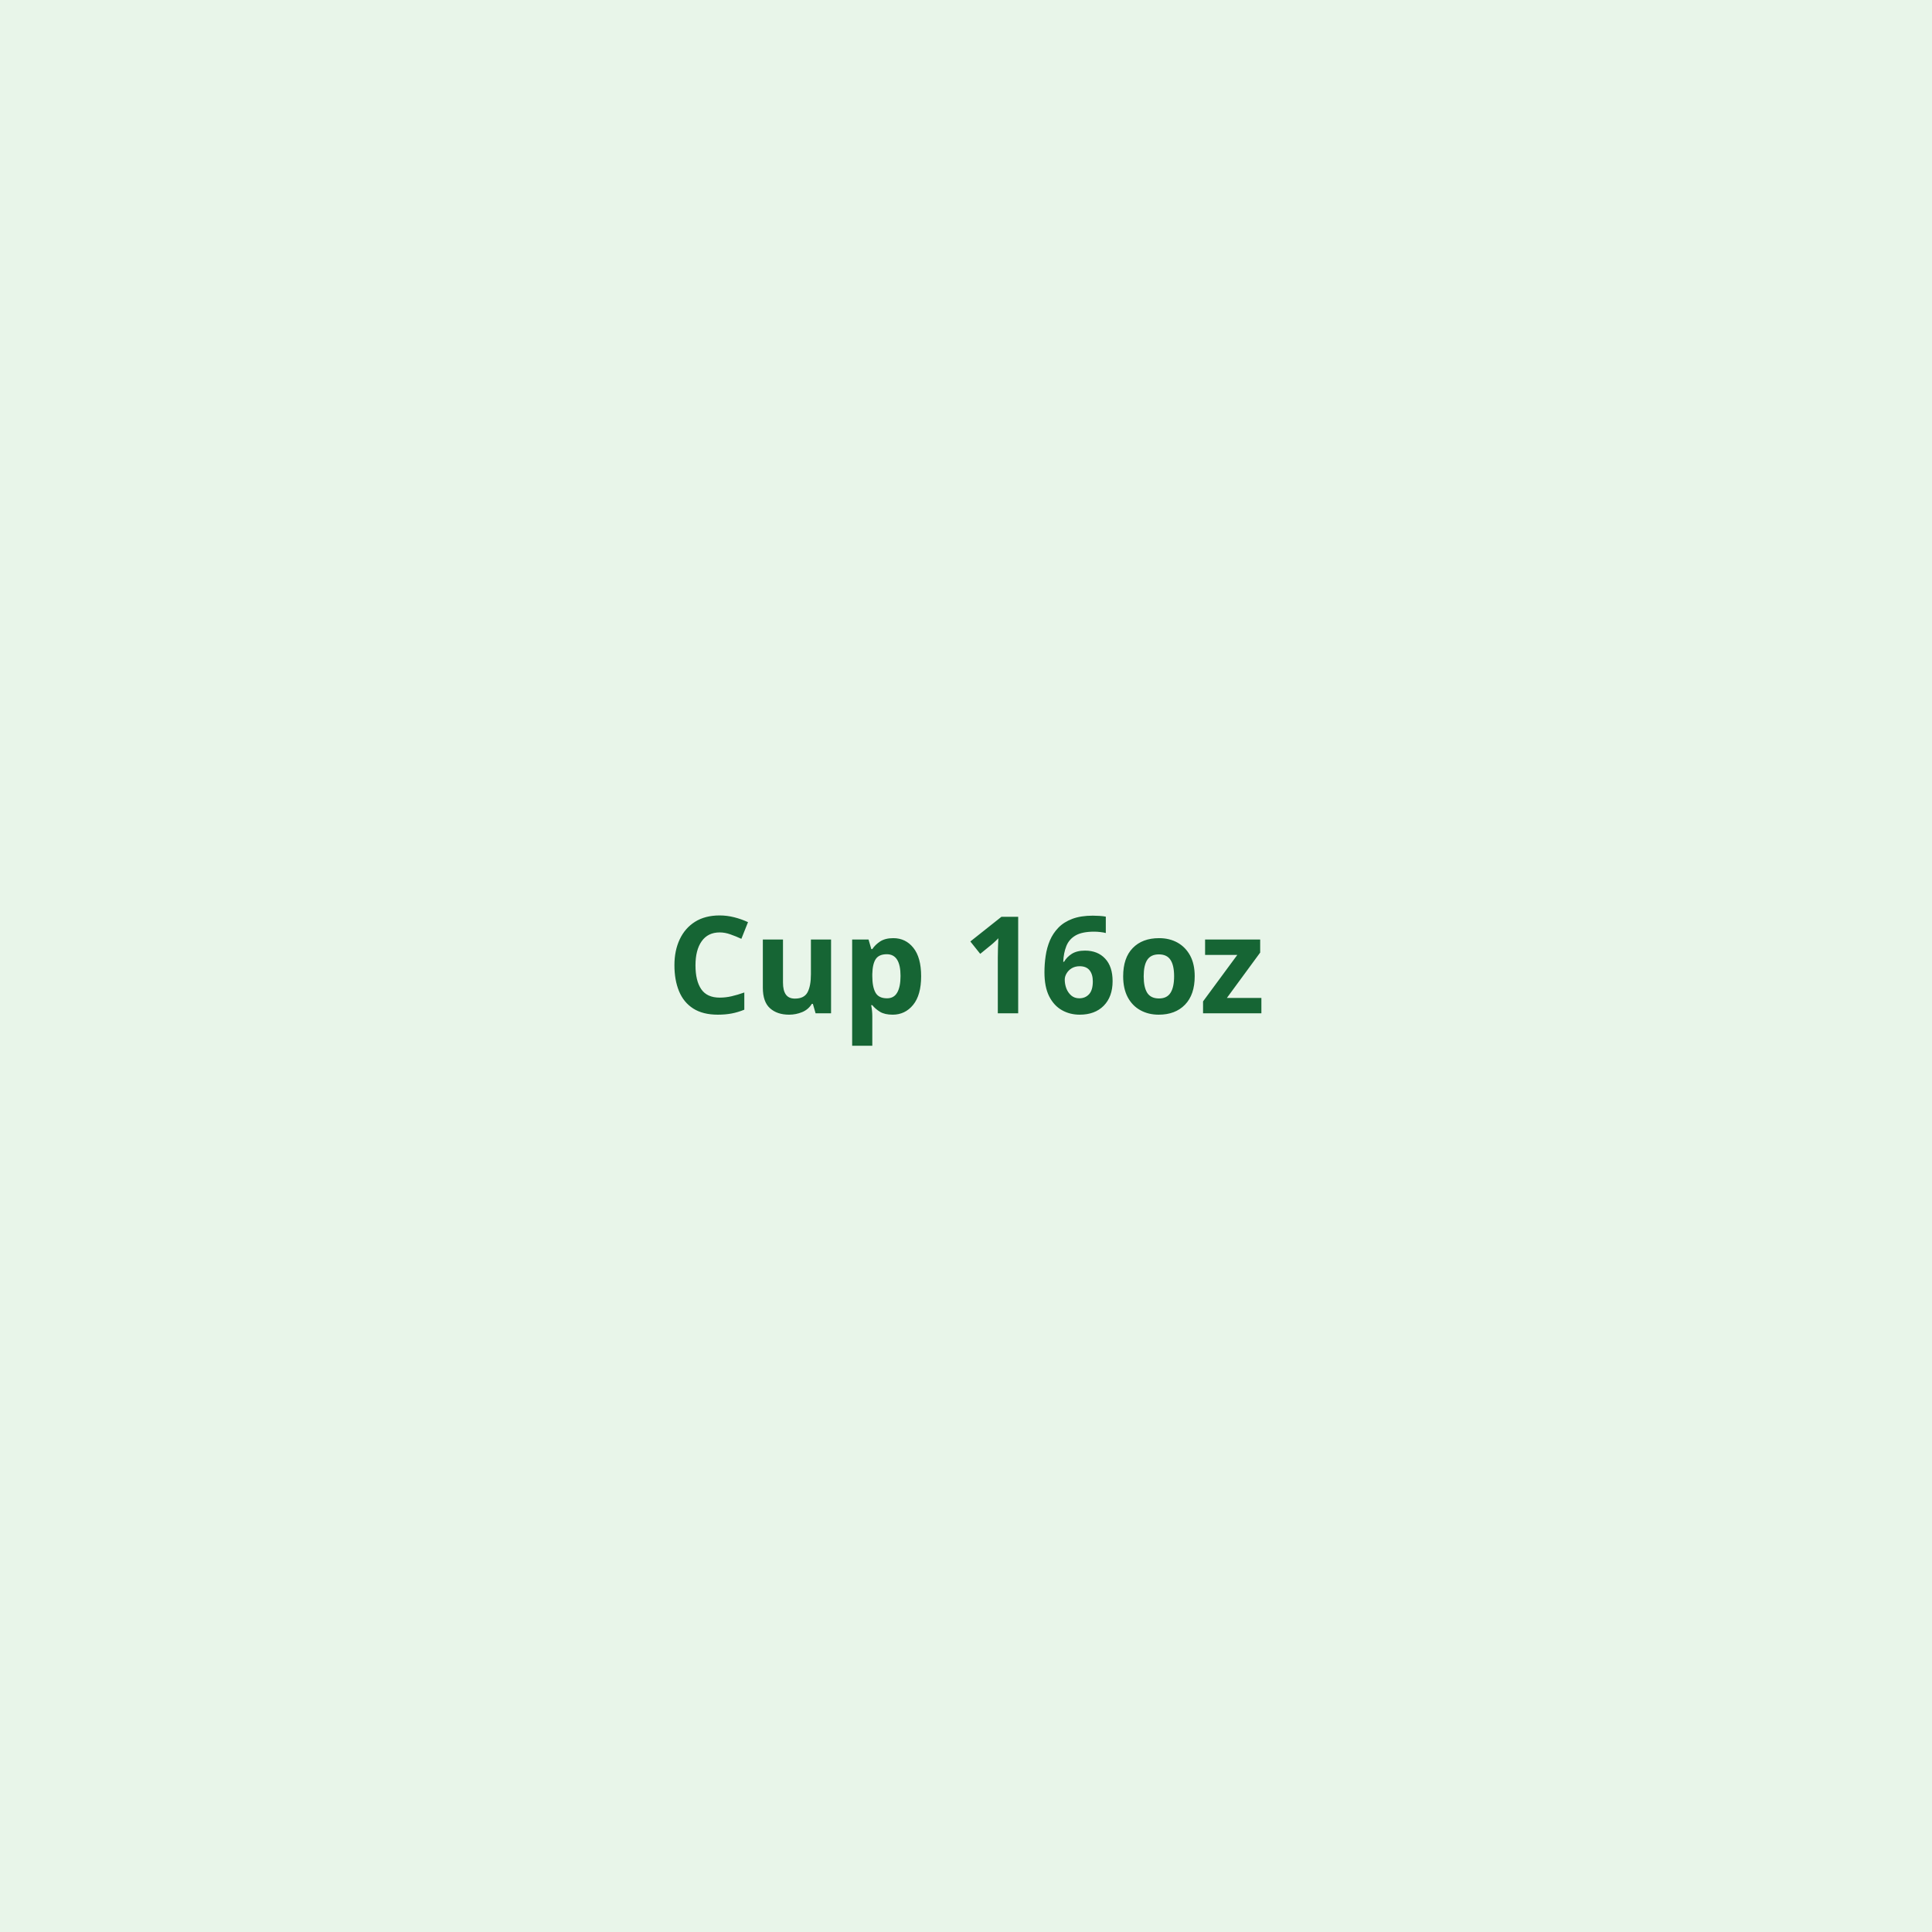
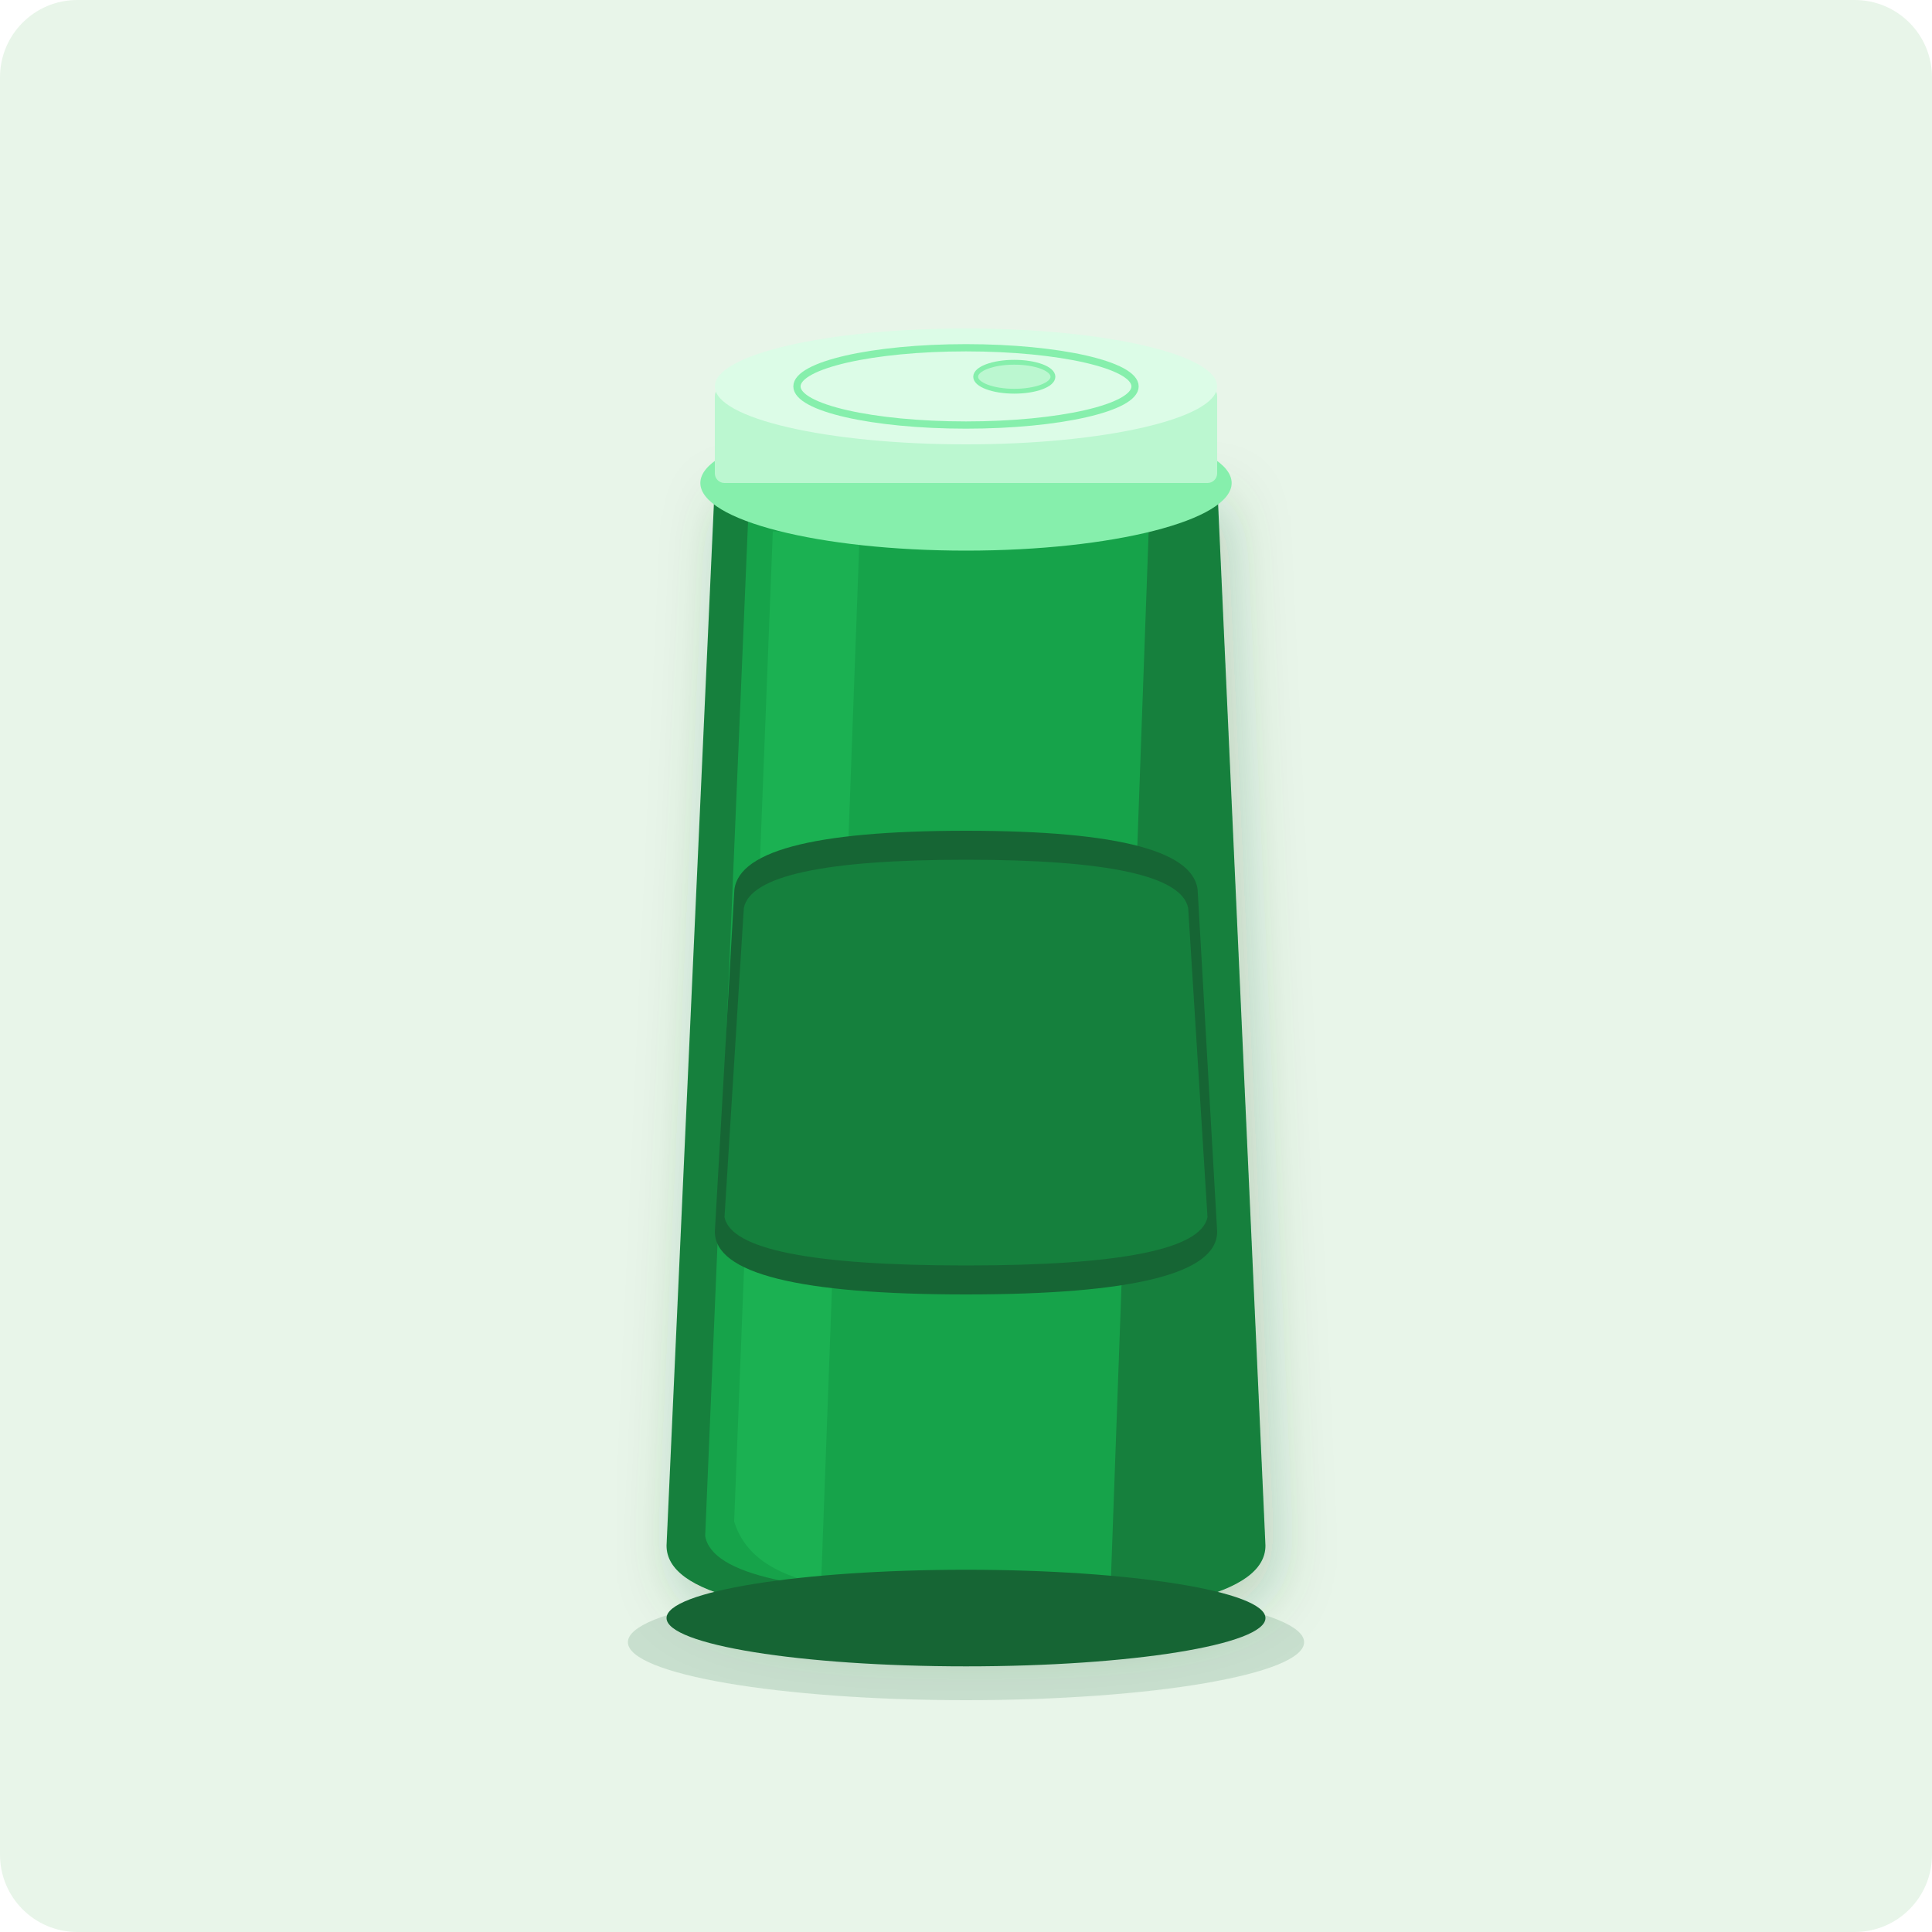
<svg xmlns="http://www.w3.org/2000/svg" width="400" height="400" viewBox="0 0 400 400">
-   <rect width="400" height="400" fill="#e8f5e9" />
-   <text x="50%" y="50%" text-anchor="middle" dy=".35em" font-family="system-ui,sans-serif" font-size="28" font-weight="600" fill="#166534">Cup 16oz</text>
+   <defs>
+     <filter id="shadow16" x="-10%" y="-10%" width="130%" height="130%">
+       <feDropShadow dx="2" dy="4" stdDeviation="6" flood-color="#166534" flood-opacity="0.25" />
+     </filter>
+   </defs>
+   <rect width="400" height="400" rx="16" fill="#e8f5e9" />
+   <ellipse cx="200" cy="340" rx="70" ry="12" fill="#166534" opacity="0.15" />
+   <path d="M148 100 L138 320 Q138 335 200 335 Q262 335 262 320 L252 100 Z" fill="#15803d" filter="url(#shadow16)" />
+   <path d="M155 105 L146 318 Q148 330 200 330 Q220 330 230 327 L238 105 Z" fill="#16a34a" />
+   <path d="M160 110 L152 315 Q155 325 170 328 L178 110 Z" fill="#22c55e" opacity="0.4" />
+   <path d="M152 185 L148 255 Q148 268 200 268 Q252 268 252 255 L248 185 Q248 172 200 172 Q152 172 152 185 Z" fill="#166534" />
+   <path d="M154 188 L150 252 Q152 262 200 262 Q248 262 250 252 L246 188 Q244 178 200 178 Q156 178 154 188 Z" fill="#15803d" />
+   <ellipse cx="200" cy="100" rx="55" ry="14" fill="#86efac" />
+   <rect x="148" y="80" width="104" height="20" rx="2" fill="#bbf7d0" />
+   <ellipse cx="200" cy="80" rx="52" ry="12" fill="#dcfce7" />
+   <ellipse cx="200" cy="80" rx="35" ry="8" fill="none" stroke="#86efac" stroke-width="1.5" />
+   <ellipse cx="210" cy="78" rx="8" ry="3" fill="#bbf7d0" stroke="#86efac" stroke-width="1" />
+   <ellipse cx="200" cy="335" rx="62" ry="10" fill="#166534" />
</svg>
